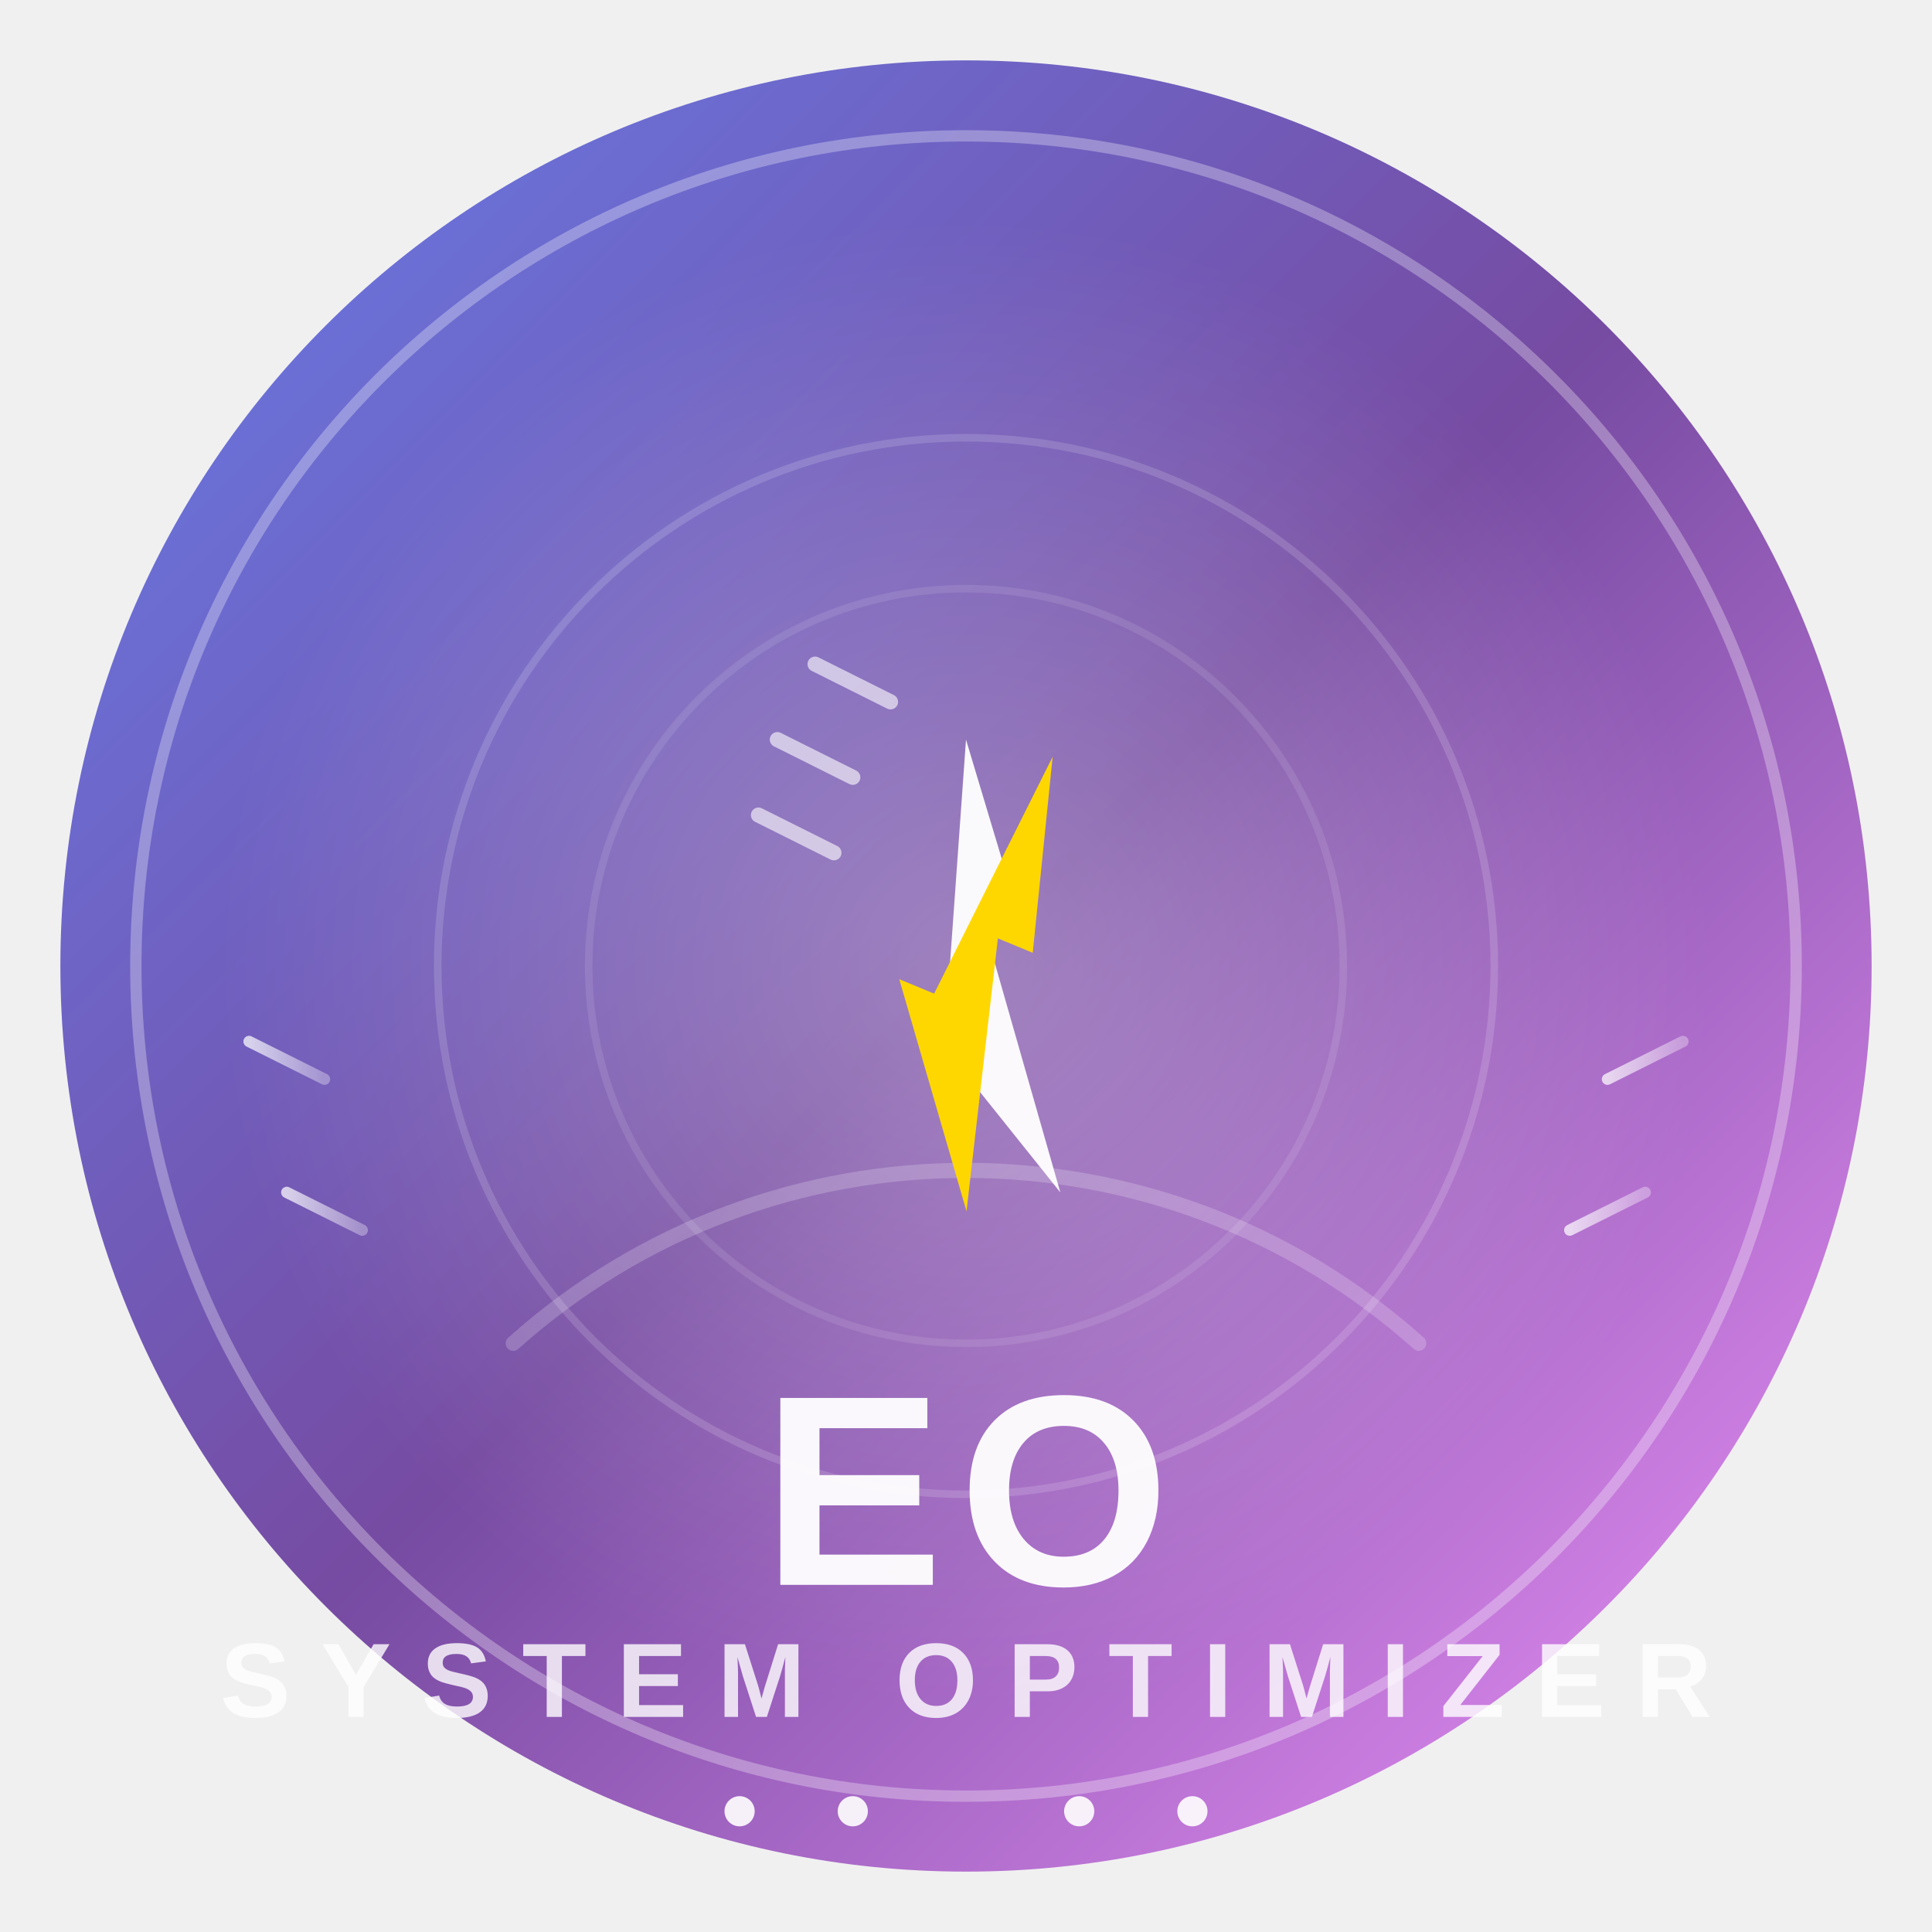
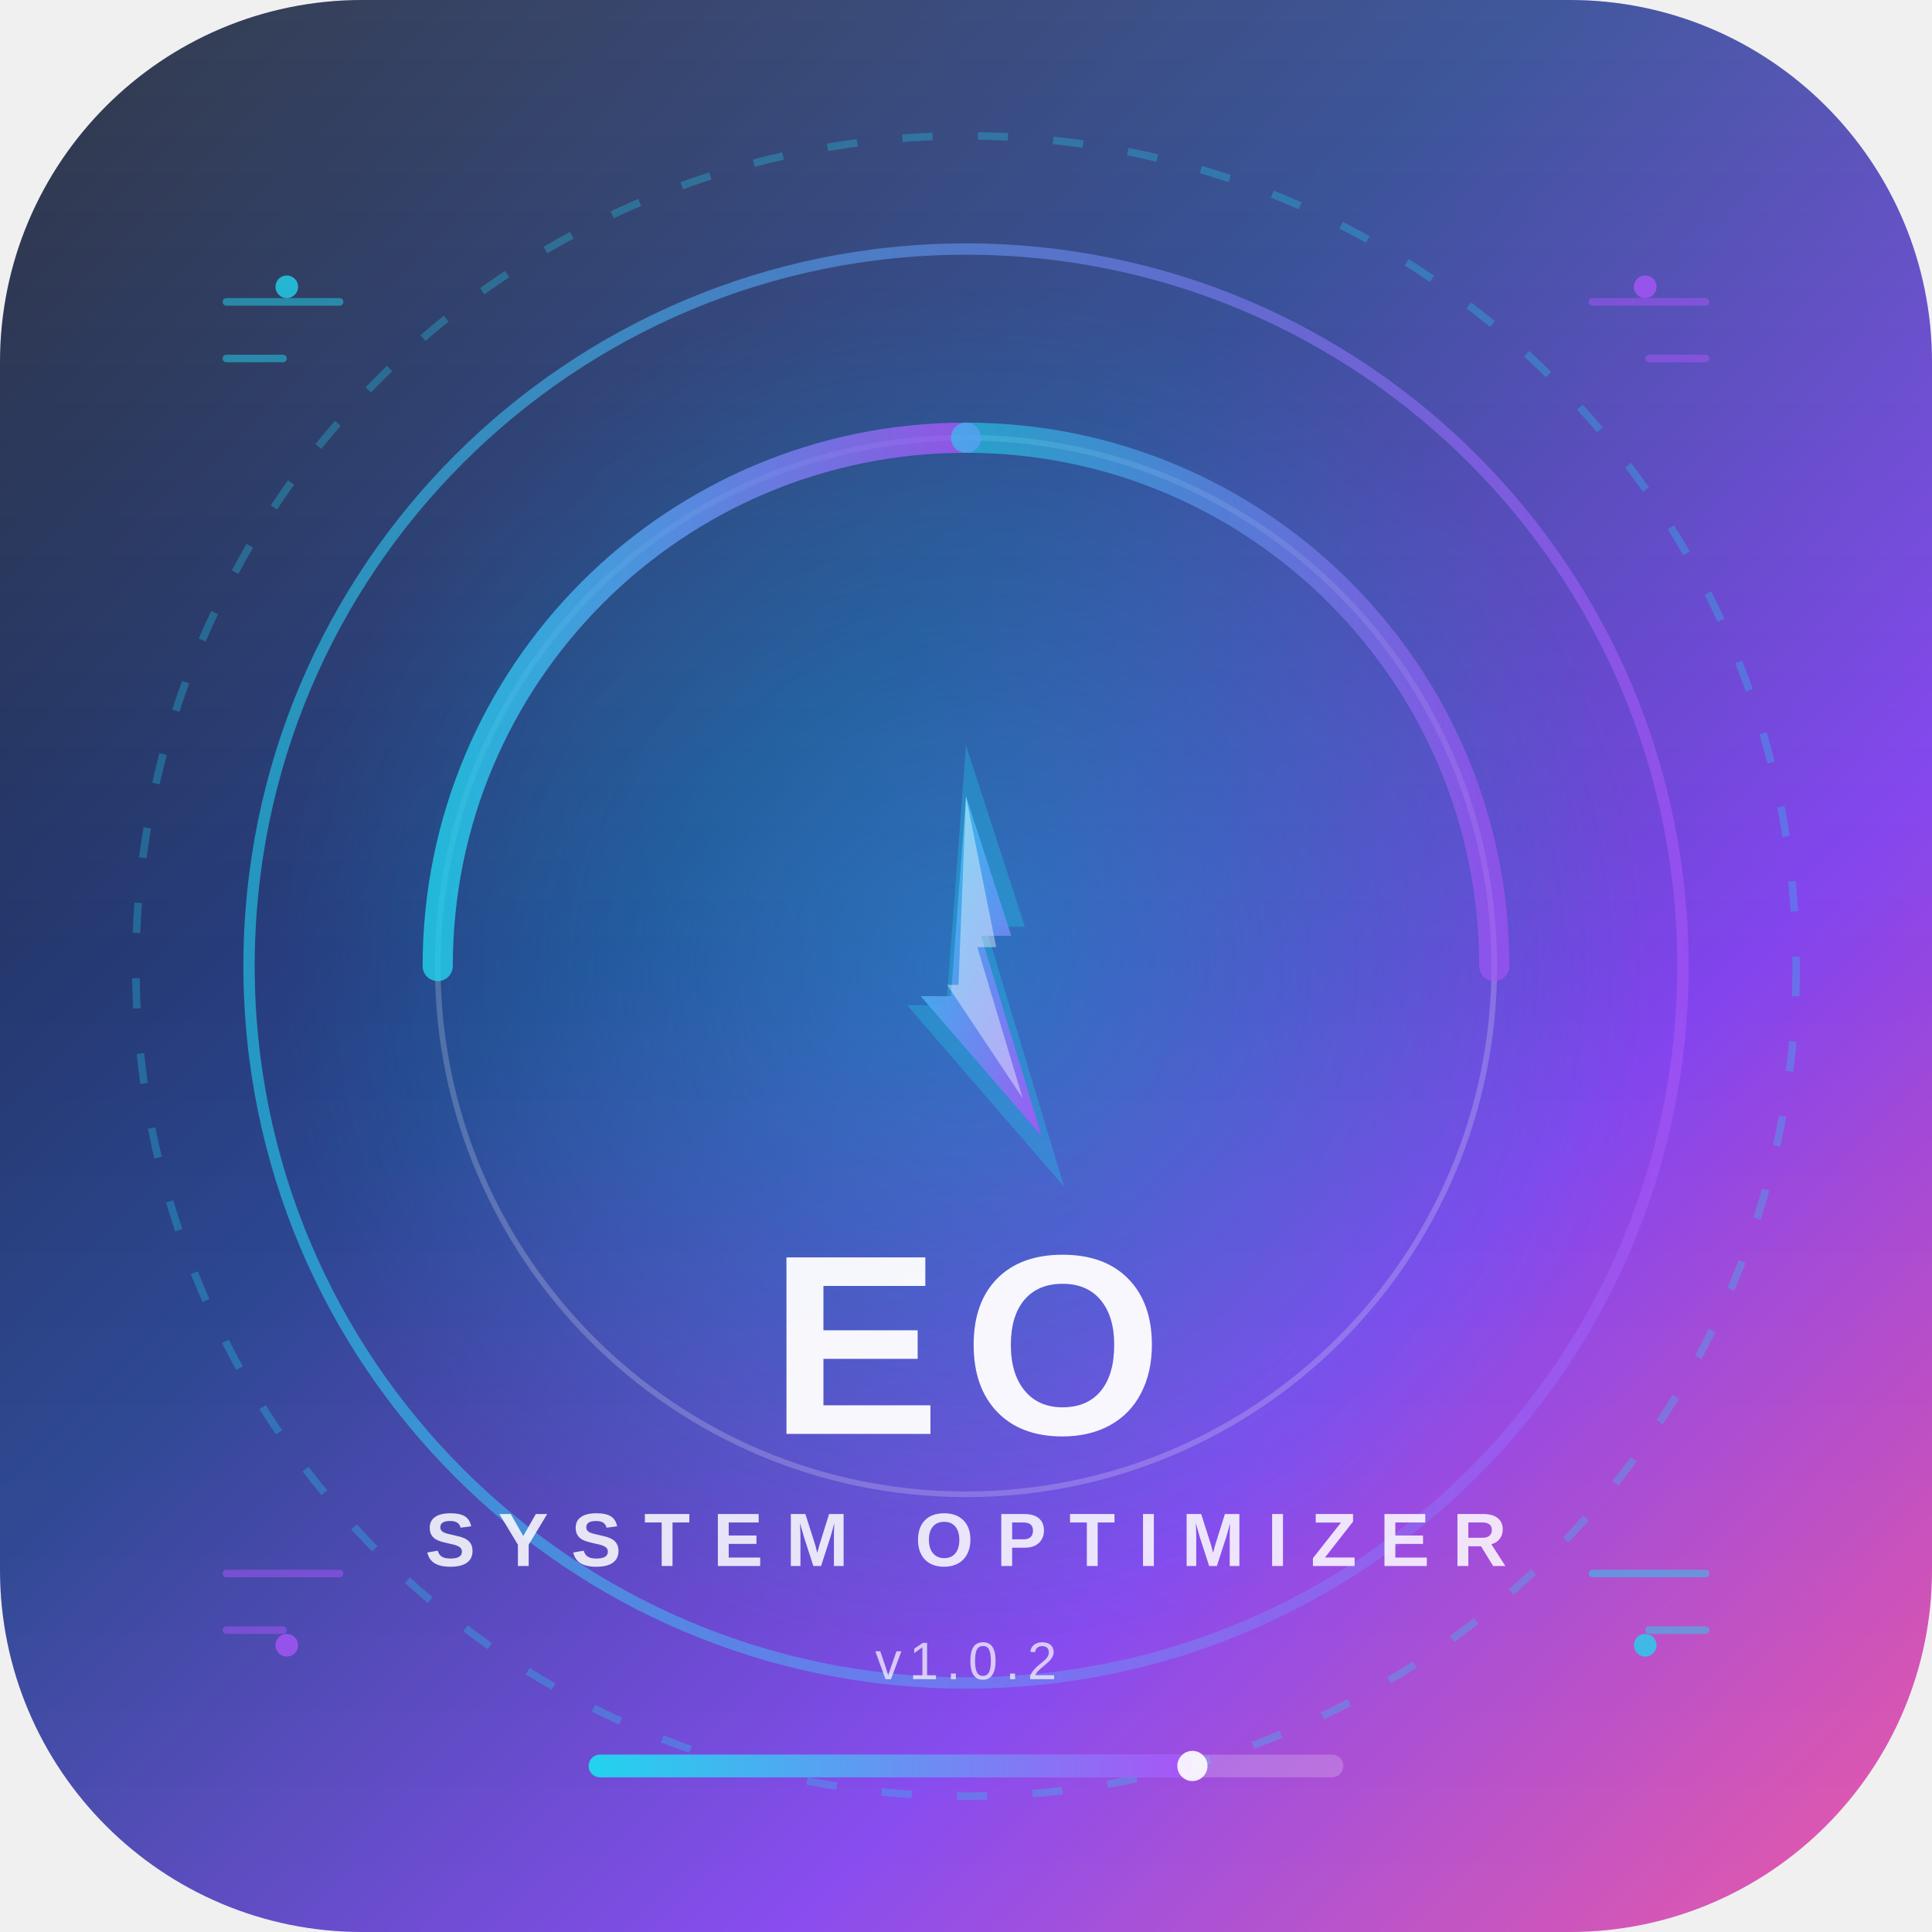
<svg xmlns="http://www.w3.org/2000/svg" viewBox="0 0 512 512" width="512" height="512">
  <defs>
-     <linearGradient id="mainGradient" x1="0%" y1="0%" x2="100%" y2="100%">
-       <stop offset="0%" style="stop-color:#667eea;stop-opacity:1" />
-       <stop offset="50%" style="stop-color:#764ba2;stop-opacity:1" />
-       <stop offset="100%" style="stop-color:#f093fb;stop-opacity:1" />
+     <linearGradient id="bgGradient" x1="0%" y1="0%" x2="100%" y2="100%">
+       <stop offset="0%" style="stop-color:#0f172a;stop-opacity:1" />
+       <stop offset="40%" style="stop-color:#1e3a8a;stop-opacity:1" />
+       <stop offset="70%" style="stop-color:#7c3aed;stop-opacity:1" />
+       <stop offset="100%" style="stop-color:#ec4899;stop-opacity:1" />
    </linearGradient>
-     <radialGradient id="glowEffect" cx="50%" cy="50%" r="50%">
-       <stop offset="0%" style="stop-color:#ffffff;stop-opacity:0.3" />
-       <stop offset="100%" style="stop-color:#ffffff;stop-opacity:0" />
+     <linearGradient id="glassOverlay" x1="0%" y1="0%" x2="0%" y2="100%">
+       <stop offset="0%" style="stop-color:#ffffff;stop-opacity:0.15" />
+       <stop offset="50%" style="stop-color:#ffffff;stop-opacity:0.05" />
+       <stop offset="100%" style="stop-color:#ffffff;stop-opacity:0.1" />
+     </linearGradient>
+     <radialGradient id="centerGlow" cx="50%" cy="50%" r="50%">
+       <stop offset="0%" style="stop-color:#06b6d4;stop-opacity:0.4" />
+       <stop offset="100%" style="stop-color:#06b6d4;stop-opacity:0" />
    </radialGradient>
-     <linearGradient id="speedGradient" x1="0%" y1="0%" x2="100%" y2="0%">
-       <stop offset="0%" style="stop-color:#ffffff;stop-opacity:0.9" />
-       <stop offset="100%" style="stop-color:#ffffff;stop-opacity:0.4" />
+     <linearGradient id="speedLineGrad" x1="0%" y1="0%" x2="100%" y2="0%">
+       <stop offset="0%" style="stop-color:#22d3ee;stop-opacity:1" />
+       <stop offset="100%" style="stop-color:#a855f7;stop-opacity:1" />
+     </linearGradient>
+     <linearGradient id="gearGradient" x1="0%" y1="0%" x2="100%" y2="100%">
+       <stop offset="0%" style="stop-color:#22d3ee;stop-opacity:0.9" />
+       <stop offset="100%" style="stop-color:#a855f7;stop-opacity:0.9" />
    </linearGradient>
  </defs>
-   <circle cx="256" cy="256" r="240" fill="url(#mainGradient)" />
-   <circle cx="256" cy="256" r="200" fill="url(#glowEffect)" />
-   <circle cx="256" cy="256" r="220" fill="none" stroke="#ffffff" stroke-width="3" opacity="0.3" />
-   <path d="M 136 356 A 180 180 0 0 1 376 356" fill="none" stroke="#ffffff" stroke-width="4" opacity="0.2" stroke-linecap="round" />
-   <g stroke="url(#speedGradient)" stroke-width="3" stroke-linecap="round" opacity="0.8">
-     <line x1="96" y1="356" x2="116" y2="356" />
-     <line x1="76" y1="316" x2="96" y2="326" />
-     <line x1="66" y1="276" x2="86" y2="286" />
-     <line x1="66" y1="236" x2="86" y2="236" />
-     <line x1="416" y1="356" x2="396" y2="356" />
-     <line x1="436" y1="316" x2="416" y2="326" />
-     <line x1="446" y1="276" x2="426" y2="286" />
-     <line x1="446" y1="236" x2="426" y2="236" />
+   <rect x="0" y="0" width="512" height="512" rx="96" fill="url(#bgGradient)" />
+   <rect x="0" y="0" width="512" height="512" rx="96" fill="url(#glassOverlay)" />
+   <circle cx="256" cy="256" r="180" fill="url(#centerGlow)" />
+   <circle cx="256" cy="256" r="220" fill="none" stroke="#22d3ee" stroke-width="2" opacity="0.3" stroke-dasharray="8 12" />
+   <circle cx="256" cy="256" r="190" fill="none" stroke="url(#speedLineGrad)" stroke-width="3" opacity="0.6" />
+   <circle cx="256" cy="256" r="140" fill="none" stroke="#ffffff" stroke-width="1.5" opacity="0.2" />
+   <path d="M 116 256 A 140 140 0 0 1 256 116" fill="none" stroke="url(#speedLineGrad)" stroke-width="8" stroke-linecap="round" opacity="0.8" />
+   <path d="M 256 116 A 140 140 0 0 1 396 256" fill="none" stroke="url(#speedLineGrad)" stroke-width="8" stroke-linecap="round" opacity="0.6" />
+   <g transform="translate(256, 256)">
+     <polygon points="0,-45 12,-8 4,-8 20,45 -12,8 -4,8" fill="#22d3ee" opacity="0.3" transform="scale(1.3)" />
+     <polygon points="0,-45 12,-8 4,-8 20,45 -12,8 -4,8" fill="url(#gearGradient)" />
+     <polygon points="0,-45 8,-5 3,-5 15,35 -5,5 -2,5" fill="#ffffff" opacity="0.4" />
  </g>
-   <g transform="translate(256, 256)">
-     <polygon points="0,-60 15,-10 5,-10 25,60 -15,10 -5,10" fill="#ffffff" opacity="0.95" />
-     <polygon points="0,-60 15,-10 5,-10 25,60 -15,10 -5,10" fill="#FFD700" transform="rotate(22.5)" />
-     <g stroke="#ffffff" stroke-width="4" stroke-linecap="round" opacity="0.6">
-       <line x1="-40" y1="-80" x2="-20" y2="-70" />
-       <line x1="-50" y1="-60" x2="-30" y2="-50" />
-       <line x1="-55" y1="-40" x2="-35" y2="-30" />
-     </g>
+   <g stroke="#22d3ee" stroke-width="2" stroke-linecap="round" opacity="0.5">
+     <line x1="60" y1="80" x2="90" y2="80" />
+     <line x1="60" y1="95" x2="75" y2="95" />
  </g>
-   <circle cx="256" cy="256" r="140" fill="none" stroke="#ffffff" stroke-width="2" opacity="0.15" />
-   <circle cx="256" cy="256" r="100" fill="none" stroke="#ffffff" stroke-width="2" opacity="0.1" />
-   <text x="256" y="420" font-family="Arial Black, Arial, sans-serif" font-size="72" font-weight="900" fill="#ffffff" text-anchor="middle" opacity="0.95" letter-spacing="4">EO</text>
-   <text x="256" y="455" font-family="Arial, sans-serif" font-size="28" font-weight="bold" fill="#ffffff" text-anchor="middle" opacity="0.8" letter-spacing="8">SYSTEM OPTIMIZER</text>
-   <g fill="#ffffff" opacity="0.9">
-     <circle cx="196" cy="480" r="4" />
-     <circle cx="226" cy="480" r="4" />
-     <circle cx="286" cy="480" r="4" />
-     <circle cx="316" cy="480" r="4" />
+   <g stroke="#a855f7" stroke-width="2" stroke-linecap="round" opacity="0.5">
+     <line x1="422" y1="80" x2="452" y2="80" />
+     <line x1="437" y1="95" x2="452" y2="95" />
+   </g>
+   <g stroke="#a855f7" stroke-width="2" stroke-linecap="round" opacity="0.5">
+     <line x1="60" y1="417" x2="90" y2="417" />
+     <line x1="60" y1="432" x2="75" y2="432" />
+   </g>
+   <g stroke="#22d3ee" stroke-width="2" stroke-linecap="round" opacity="0.5">
+     <line x1="422" y1="417" x2="452" y2="417" />
+     <line x1="437" y1="432" x2="452" y2="432" />
+   </g>
+   <circle cx="76" cy="76" r="3" fill="#22d3ee" opacity="0.8" />
+   <circle cx="436" cy="76" r="3" fill="#a855f7" opacity="0.8" />
+   <circle cx="76" cy="436" r="3" fill="#a855f7" opacity="0.8" />
+   <circle cx="436" cy="436" r="3" fill="#22d3ee" opacity="0.8" />
+   <text x="256" y="380" font-family="Arial Black, Arial, sans-serif" font-size="68" font-weight="900" fill="#ffffff" text-anchor="middle" opacity="0.95" letter-spacing="6">EO</text>
+   <text x="256" y="415" font-family="Arial, sans-serif" font-size="20" font-weight="bold" fill="#ffffff" text-anchor="middle" opacity="0.85" letter-spacing="6">SYSTEM OPTIMIZER</text>
+   <text x="256" y="445" font-family="Arial, sans-serif" font-size="14" font-weight="normal" fill="#ffffff" text-anchor="middle" opacity="0.7" letter-spacing="2">v1.0.2</text>
+   <g transform="translate(156, 465)">
+     <rect x="0" y="0" width="200" height="6" rx="3" fill="#ffffff" opacity="0.2" />
+     <rect x="0" y="0" width="160" height="6" rx="3" fill="url(#speedLineGrad)" />
+     <circle cx="160" cy="3" r="4" fill="#ffffff" opacity="0.9" />
  </g>
</svg>
